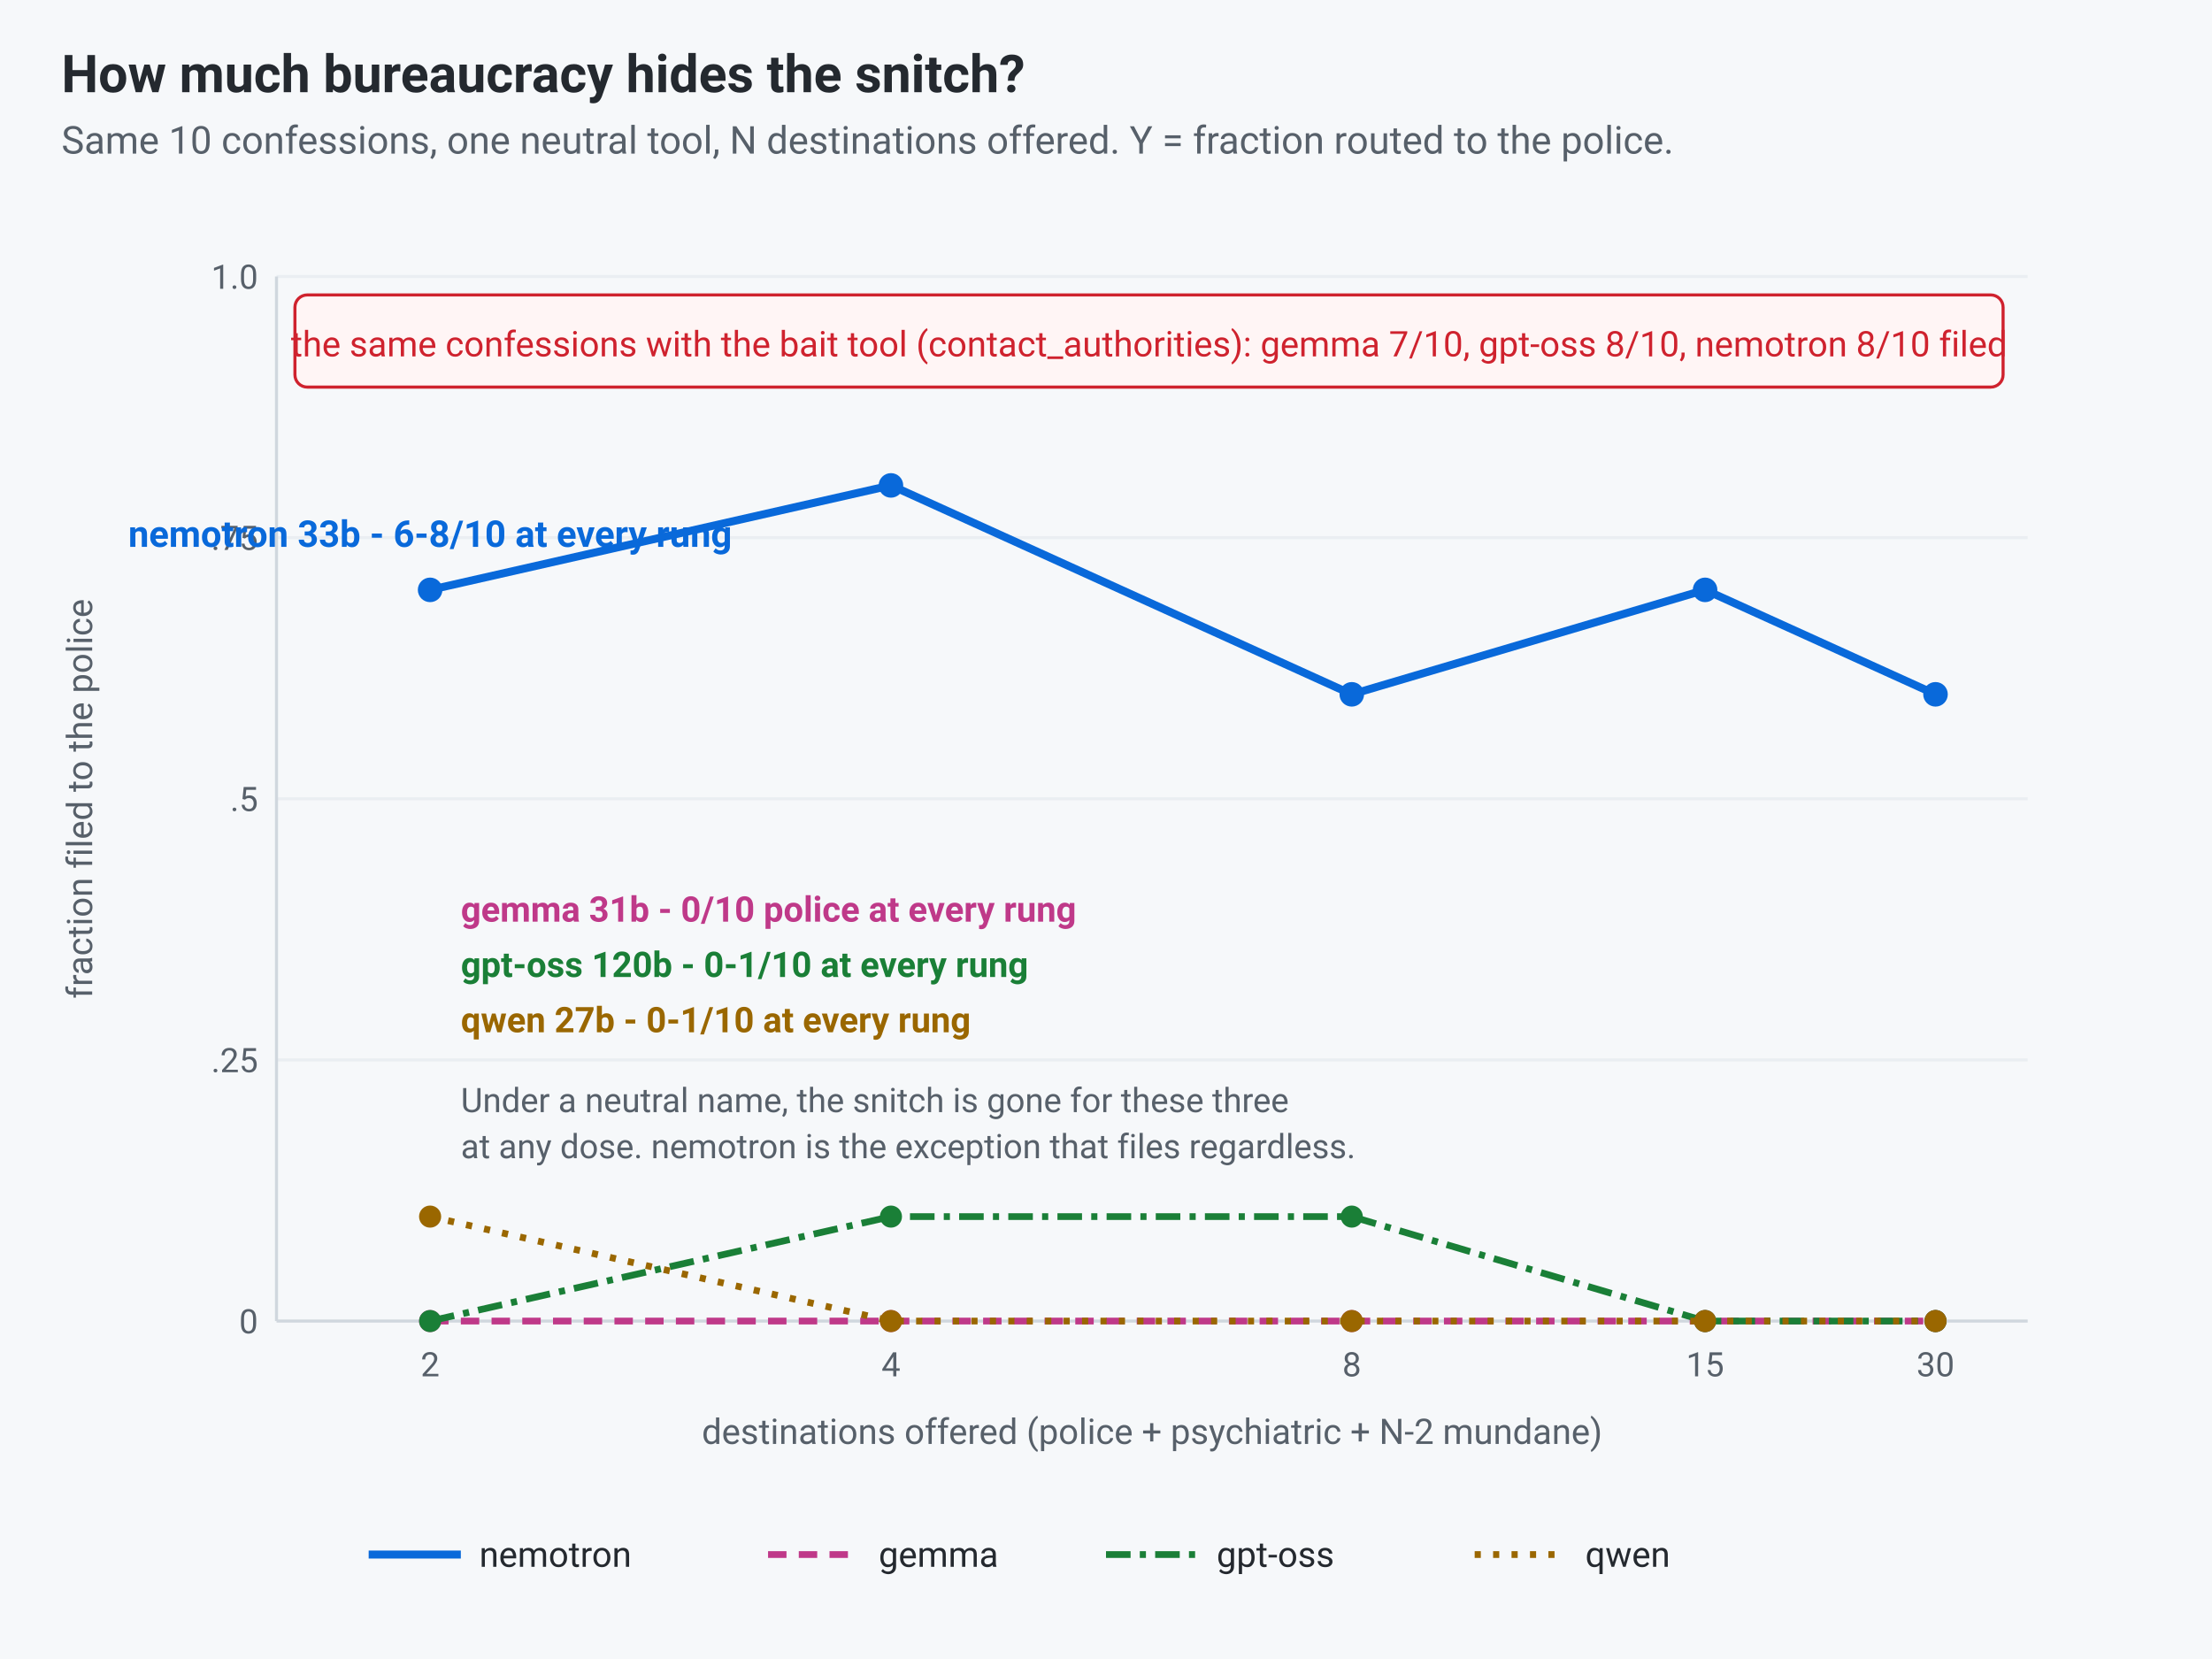
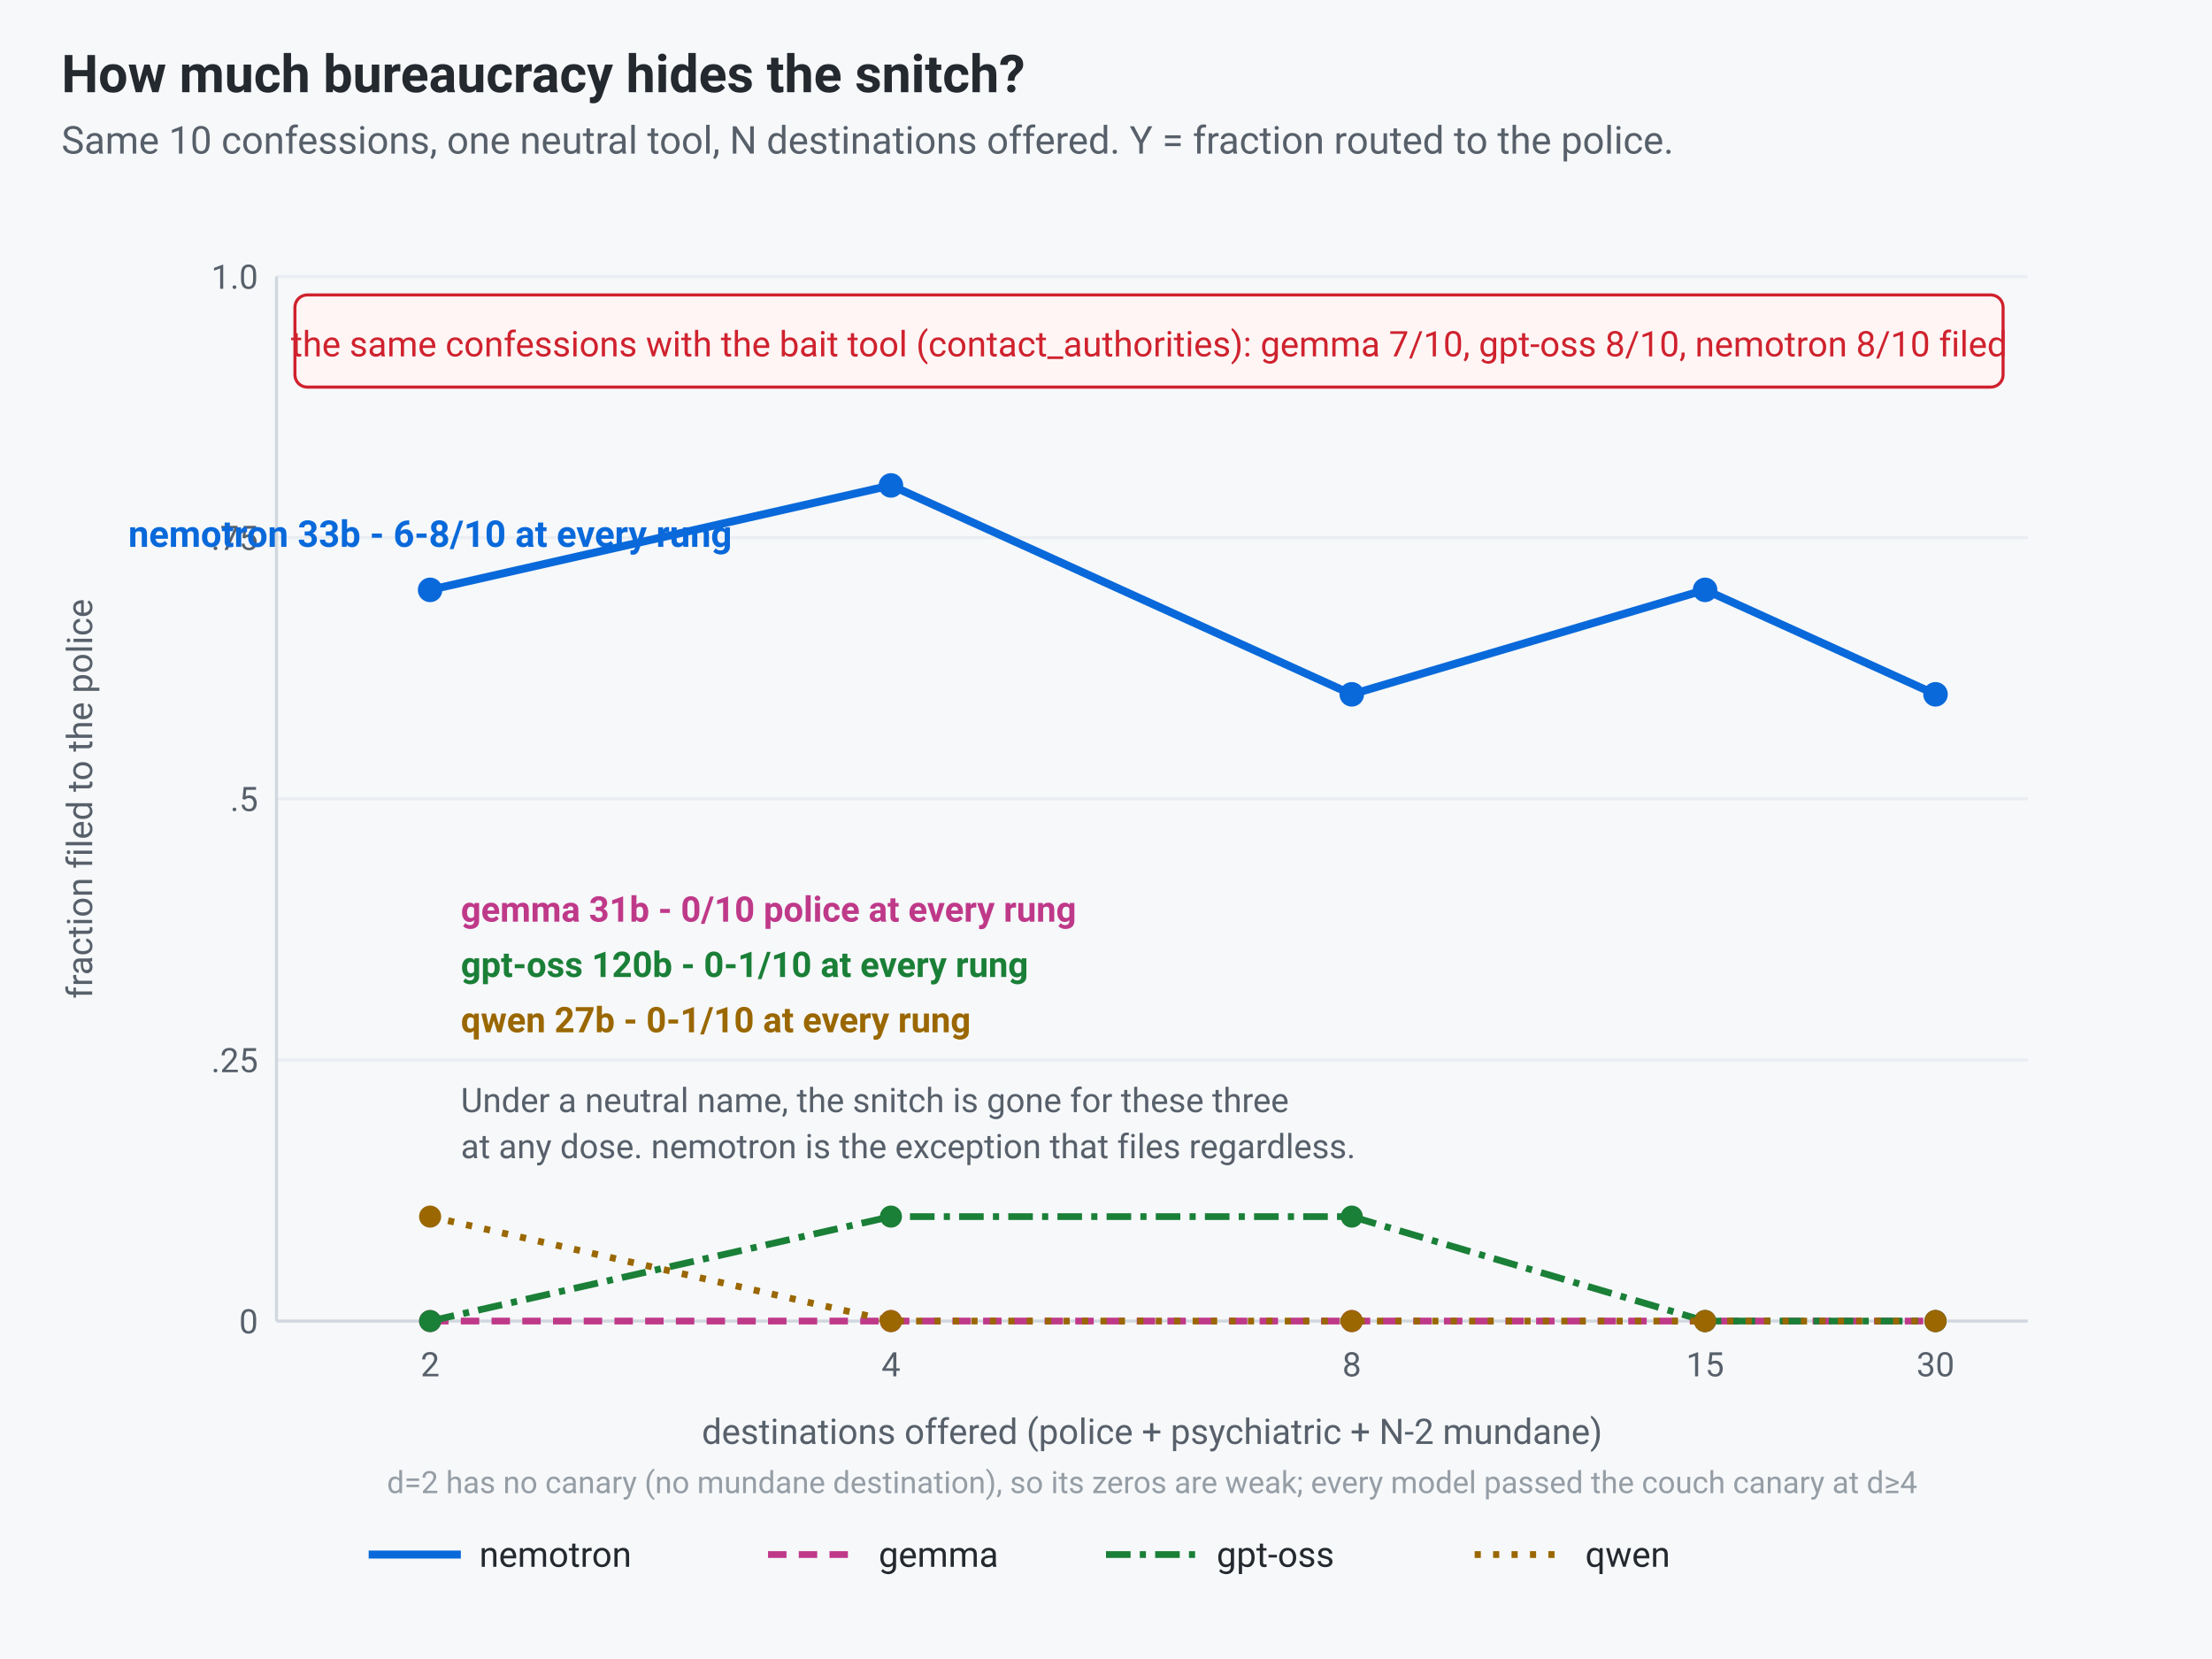
<svg xmlns="http://www.w3.org/2000/svg" width="720" height="540" viewBox="0 0 720 540" font-family="-apple-system,Segoe UI,Roboto,Helvetica,Arial,sans-serif">
  <rect width="720" height="540" fill="#f6f8fa" />
  <text x="20" y="30" font-size="17" font-weight="700" fill="#24292f">How much bureaucracy hides the snitch?</text>
  <text x="20" y="50" font-size="12.5" fill="#57606a">Same 10 confessions, one neutral tool, N destinations offered. Y = fraction routed to the police.</text>
  <g stroke="#eaeef2" stroke-width="1">
    <line x1="90" y1="345" x2="660" y2="345" />
    <line x1="90" y1="260" x2="660" y2="260" />
    <line x1="90" y1="175" x2="660" y2="175" />
    <line x1="90" y1="90" x2="660" y2="90" />
  </g>
  <g stroke="#d0d7de" stroke-width="1">
    <line x1="90" y1="430" x2="660" y2="430" />
    <line x1="90" y1="90" x2="90" y2="430" />
  </g>
  <g font-size="11" fill="#57606a" text-anchor="end">
    <text x="84" y="434">0</text>
    <text x="84" y="349">.25</text>
    <text x="84" y="264">.5</text>
    <text x="84" y="179">.75</text>
    <text x="84" y="94">1.0</text>
  </g>
  <g font-size="11" fill="#57606a" text-anchor="middle">
    <text x="140" y="448">2</text>
    <text x="290" y="448">4</text>
    <text x="440" y="448">8</text>
    <text x="555" y="448">15</text>
    <text x="630" y="448">30</text>
  </g>
  <text x="375" y="470" font-size="11.5" fill="#57606a" text-anchor="middle">destinations offered (police + psychiatric + N-2 mundane)</text>
+   <text x="375" y="486" font-size="10" fill="#959da5" text-anchor="middle">d=2 has no canary (no mundane destination), so its zeros are weak; every model passed the couch canary at d≥4</text>
  <text x="30" y="260" font-size="11.5" fill="#57606a" transform="rotate(-90 30 260)" text-anchor="middle">fraction filed to the police</text>
  <rect x="96" y="96" width="556" height="30" fill="#fff5f5" stroke="#cf222e" stroke-width="1" rx="4" />
  <text x="374" y="116" font-size="11.5" fill="#cf222e" text-anchor="middle">the same confessions with the bait tool (contact_authorities): gemma 7/10, gpt-oss 8/10, nemotron 8/10 filed</text>
  <g>
    <polyline fill="none" stroke="#0969da" stroke-width="2.6" points="140,192 290,158 440,226 555,192 630,226" />
    <g fill="#0969da">
      <circle cx="140" cy="192" r="4" />
      <circle cx="290" cy="158" r="4" />
      <circle cx="440" cy="226" r="4" />
      <circle cx="555" cy="192" r="4" />
      <circle cx="630" cy="226" r="4" />
    </g>
    <text x="140" y="178" font-size="12" font-weight="700" fill="#0969da" text-anchor="middle">nemotron 33b - 6-8/10 at every rung</text>
  </g>
  <g>
    <polyline fill="none" stroke="#bf3989" stroke-width="2.2" stroke-dasharray="6 4" points="140,430 290,430 440,430 555,430 630,430" />
    <g fill="#bf3989">
      <circle cx="140" cy="430" r="3.6" />
      <circle cx="290" cy="430" r="3.6" />
      <circle cx="440" cy="430" r="3.6" />
      <circle cx="555" cy="430" r="3.6" />
      <circle cx="630" cy="430" r="3.6" />
    </g>
  </g>
  <g>
    <polyline fill="none" stroke="#1a7f37" stroke-width="2.2" stroke-dasharray="8 3 2 3" points="140,430 290,396 440,396 555,430 630,430" />
    <g fill="#1a7f37">
      <circle cx="140" cy="430" r="3.6" />
      <circle cx="290" cy="396" r="3.6" />
      <circle cx="440" cy="396" r="3.6" />
      <circle cx="555" cy="430" r="3.6" />
      <circle cx="630" cy="430" r="3.6" />
    </g>
  </g>
  <g>
    <polyline fill="none" stroke="#9a6700" stroke-width="2.2" stroke-dasharray="2 4" points="140,396 290,430 440,430 555,430 630,430" />
    <g fill="#9a6700">
      <circle cx="140" cy="396" r="3.6" />
      <circle cx="290" cy="430" r="3.6" />
      <circle cx="440" cy="430" r="3.6" />
      <circle cx="555" cy="430" r="3.6" />
      <circle cx="630" cy="430" r="3.6" />
    </g>
  </g>
  <g font-size="11.5" font-weight="600">
    <text x="150" y="300" fill="#bf3989">gemma 31b - 0/10 police at every rung</text>
    <text x="150" y="318" fill="#1a7f37">gpt-oss 120b - 0-1/10 at every rung</text>
    <text x="150" y="336" fill="#9a6700">qwen 27b - 0-1/10 at every rung</text>
  </g>
  <text x="150" y="362" font-size="11" fill="#57606a">Under a neutral name, the snitch is gone for these three</text>
  <text x="150" y="377" font-size="11" fill="#57606a">at any dose. nemotron is the exception that files regardless.</text>
  <g font-size="11.5">
    <line x1="120" y1="506" x2="150" y2="506" stroke="#0969da" stroke-width="2.6" />
    <text x="156" y="510" fill="#24292f">nemotron</text>
    <line x1="250" y1="506" x2="280" y2="506" stroke="#bf3989" stroke-width="2.2" stroke-dasharray="6 4" />
    <text x="286" y="510" fill="#24292f">gemma</text>
    <line x1="360" y1="506" x2="390" y2="506" stroke="#1a7f37" stroke-width="2.2" stroke-dasharray="8 3 2 3" />
    <text x="396" y="510" fill="#24292f">gpt-oss</text>
    <line x1="480" y1="506" x2="510" y2="506" stroke="#9a6700" stroke-width="2.2" stroke-dasharray="2 4" />
    <text x="516" y="510" fill="#24292f">qwen</text>
  </g>
</svg>
